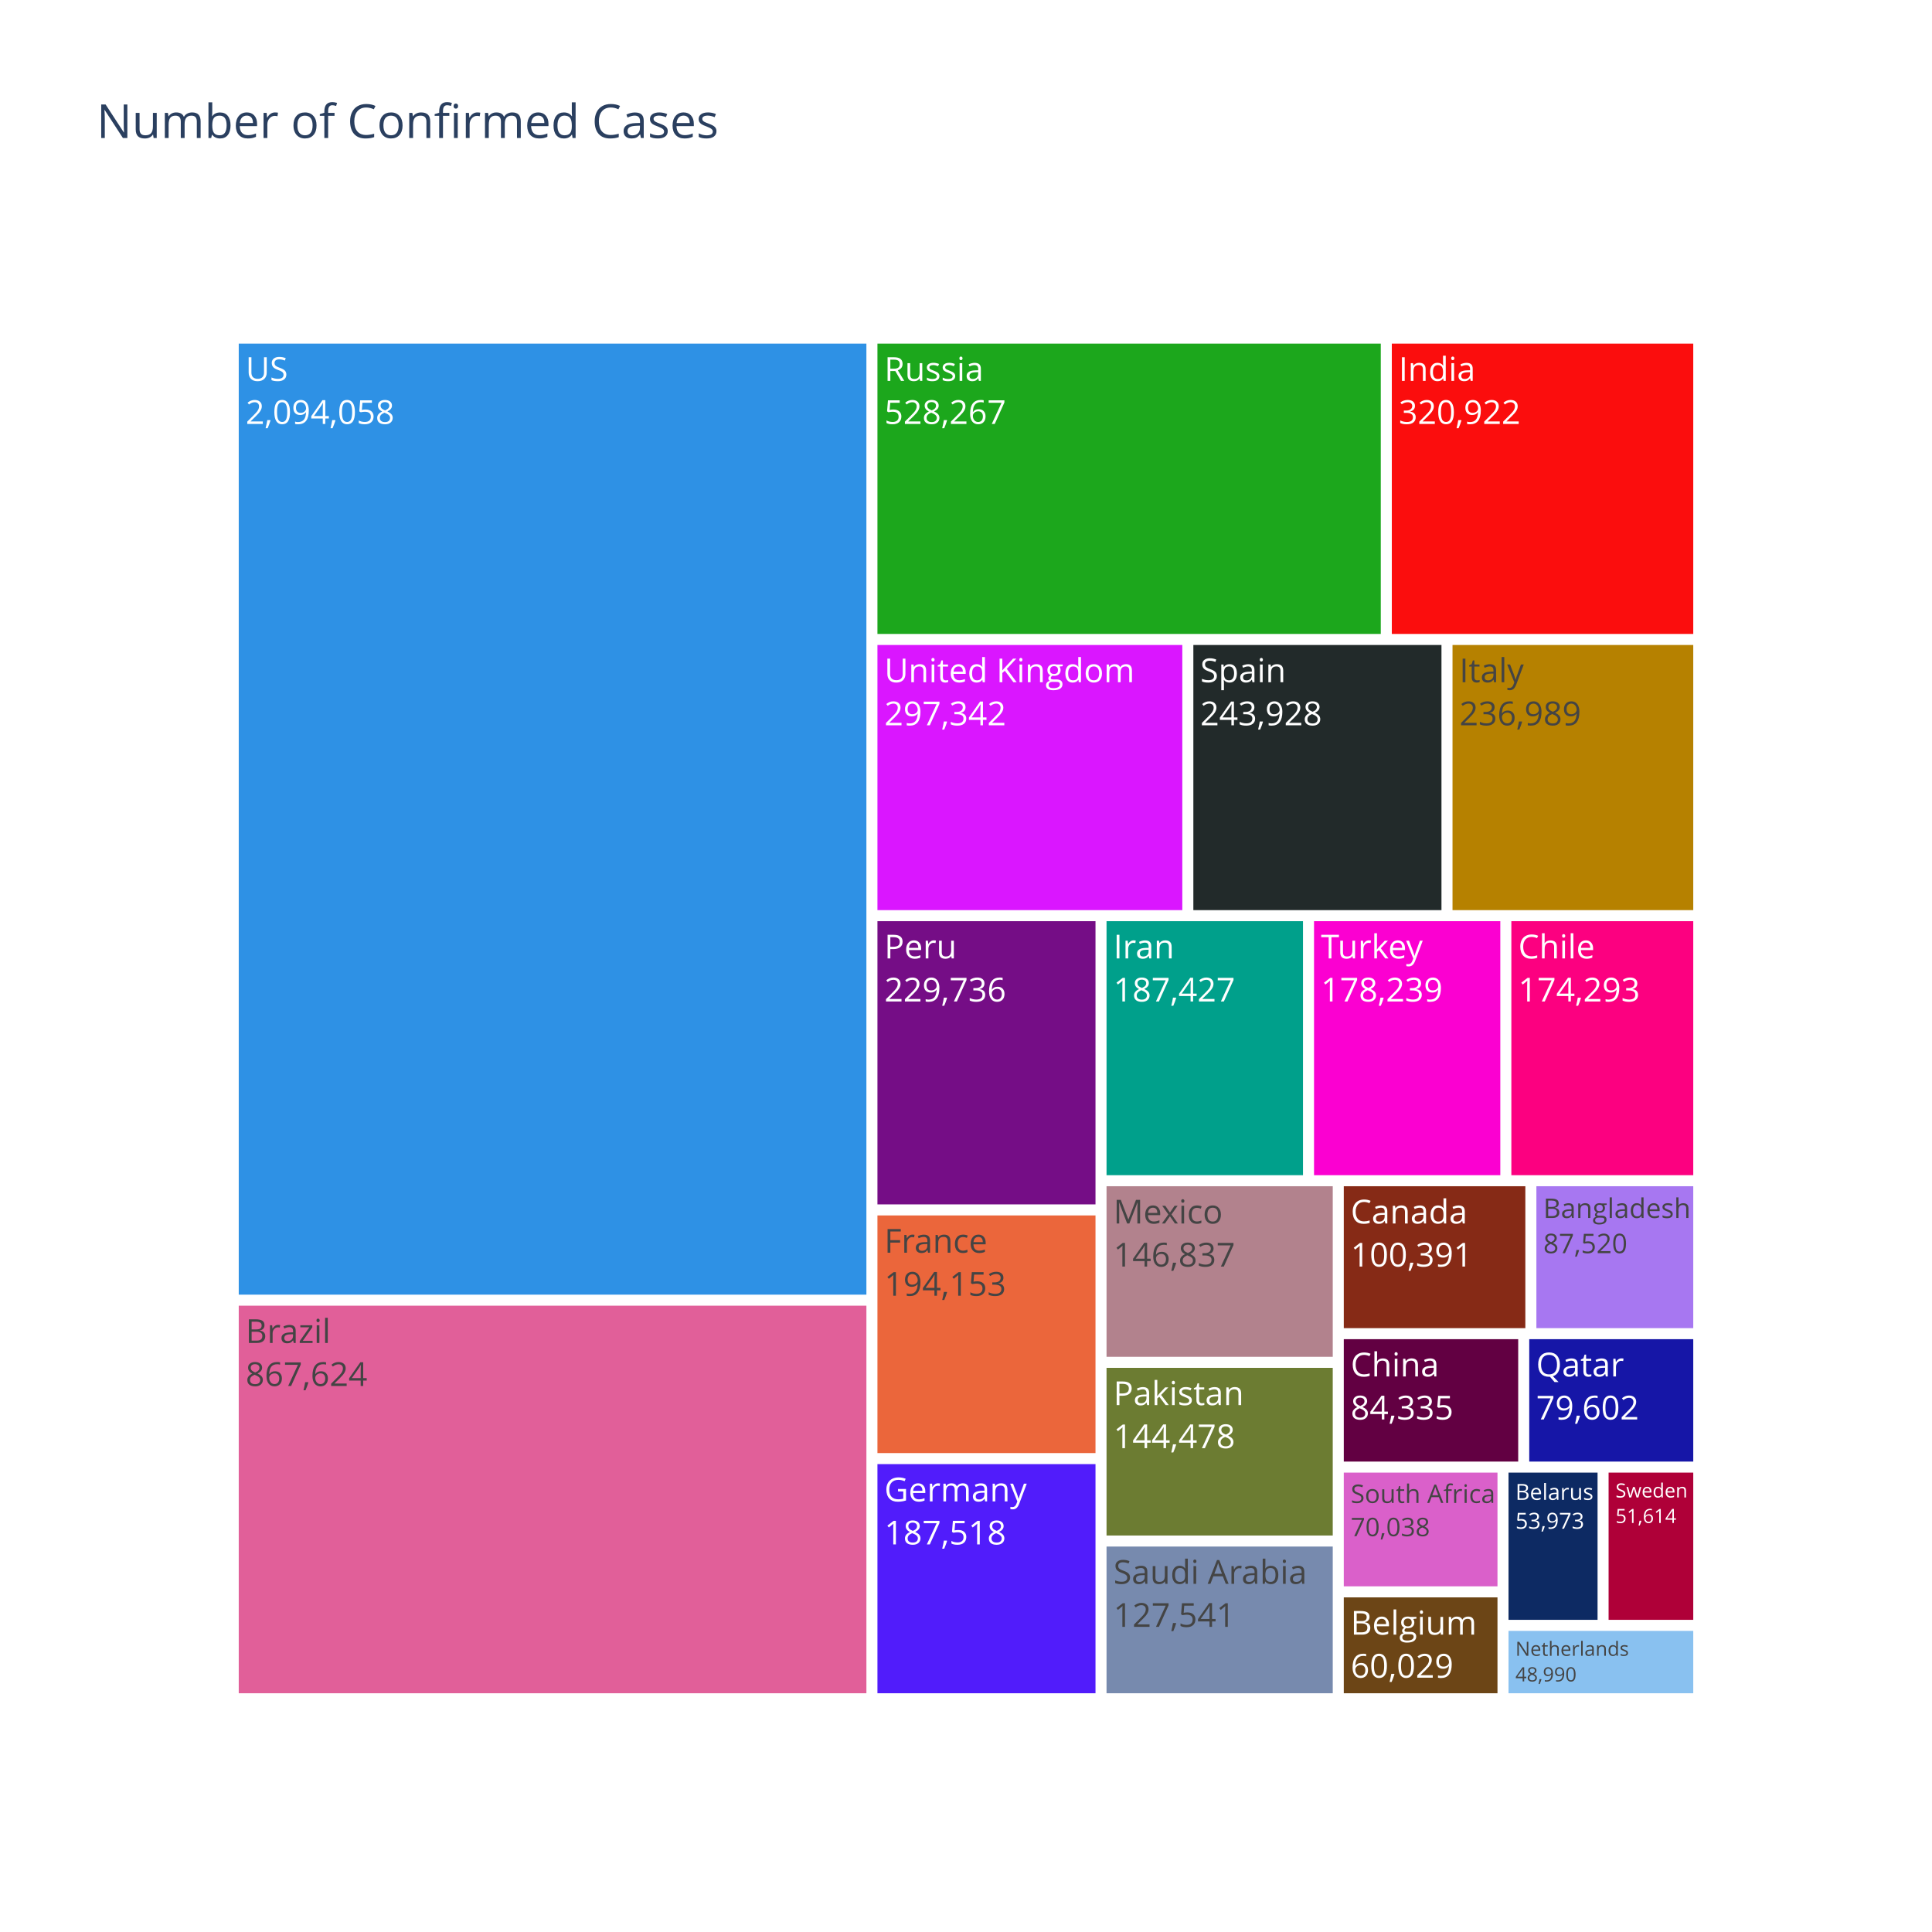
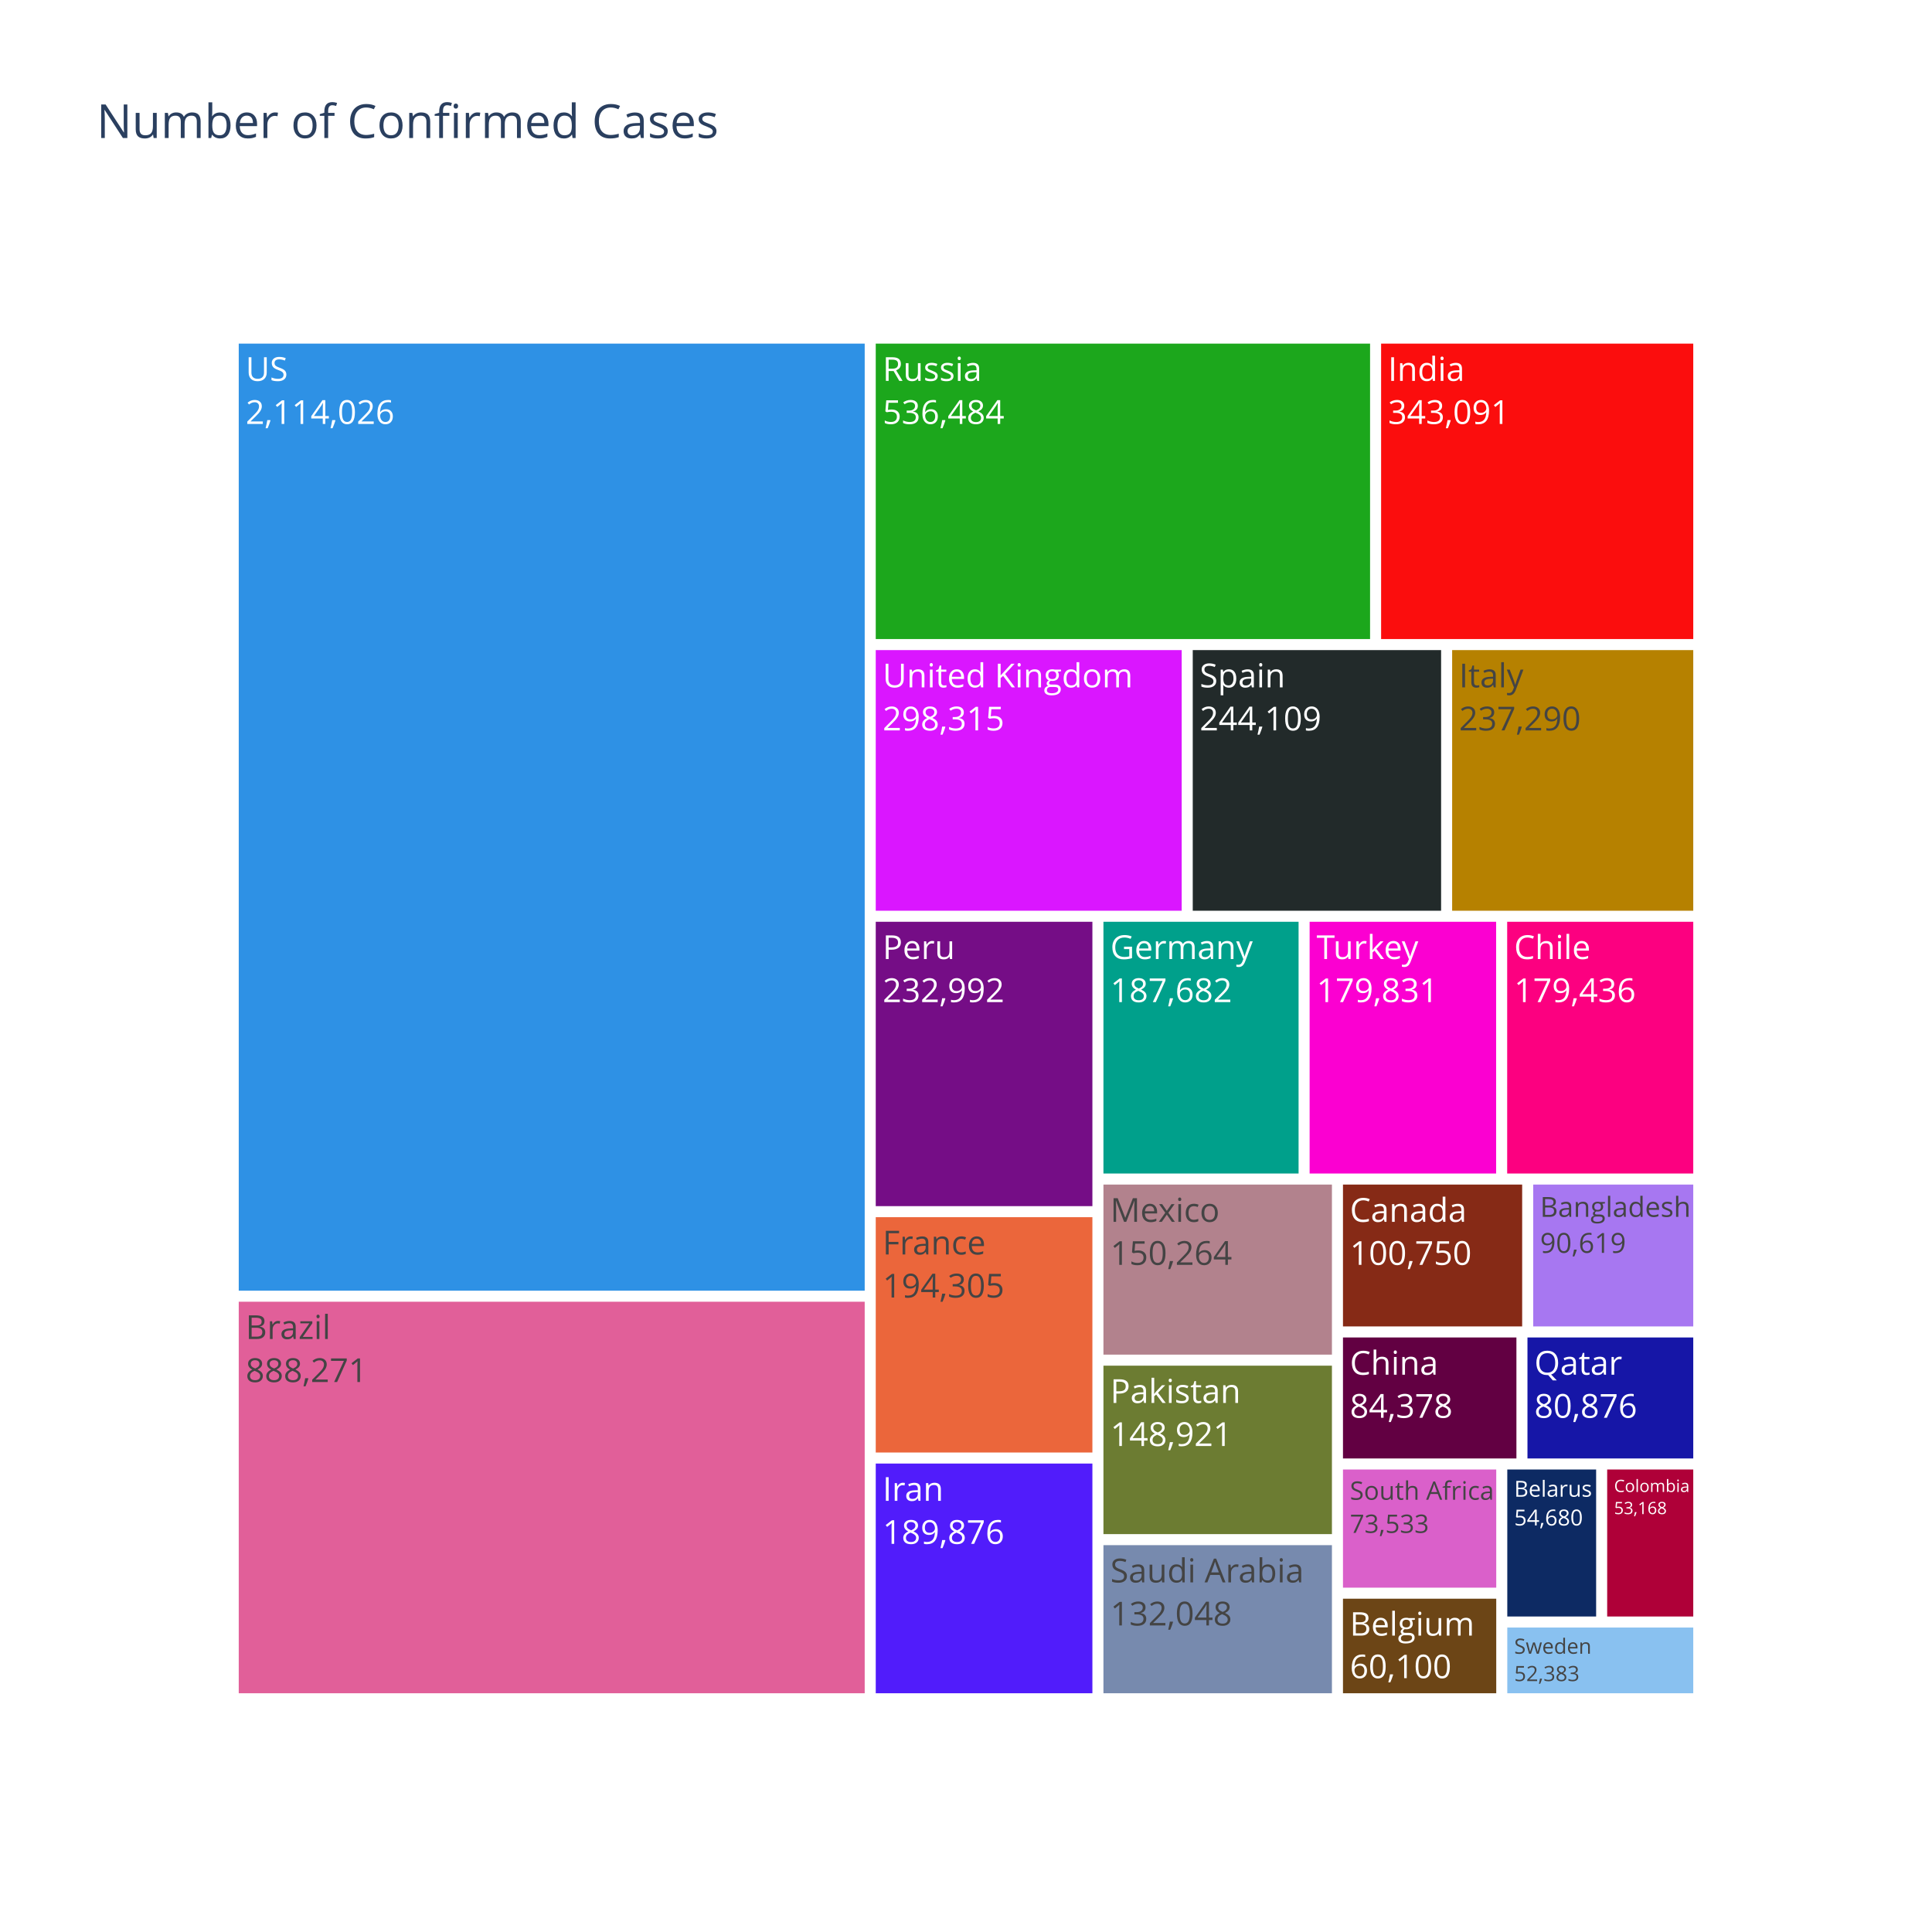
<svg xmlns="http://www.w3.org/2000/svg" class="main-svg" width="700" height="700" style="" viewBox="0 0 700 700">
  <rect x="0" y="0" width="700" height="700" style="fill: rgb(255, 255, 255); fill-opacity: 1;" />
-   <defs id="defs-140cae">
+   <defs id="defs-213617">
    <g class="clips" />
    <g class="gradients" />
  </defs>
  <g class="bglayer" />
  <g class="layer-below">
    <g class="imagelayer" />
    <g class="shapelayer" />
  </g>
  <g class="cartesianlayer" />
  <g class="polarlayer" />
  <g class="ternarylayer" />
  <g class="geolayer" />
  <g class="funnelarealayer" />
  <g class="pielayer" />
  <g class="treemaplayer">
    <g class="trace treemap" style="opacity: 1;">
      <g class="slice cursor-pointer">
        <path class="surface" d="M80,100L620,100L620,620L80,620Z" style="pointer-events: all; stroke-width: 0; fill: rgb(0, 0, 0); fill-opacity: 0; stroke: rgb(0, 0, 0); stroke-opacity: 0; opacity: 0;" />
        <g class="slicetext">
          <text data-notex="1" class="slicetext" text-anchor="start" x="0" y="0" style="font-family: 'Open Sans', verdana, arial, sans-serif; font-size: 12px; fill: rgb(42, 63, 95); fill-opacity: 1; white-space: pre;" transform="translate(86,114)"> </text>
        </g>
      </g>
      <g class="slice cursor-pointer">
-         <path class="surface" d="M86,124L314.414,124L314.414,469.576L86,469.576Z" style="pointer-events: all; stroke-width: 1; fill: rgb(46, 145, 229); fill-opacity: 1; stroke: rgb(255, 255, 255); stroke-opacity: 1; opacity: 1;" />
+         <path class="surface" d="M86,124L313.798,124L313.798,468.139L86,468.139Z" style="pointer-events: all; stroke-width: 1; fill: rgb(46, 145, 229); fill-opacity: 1; stroke: rgb(255, 255, 255); stroke-opacity: 1; opacity: 1;" />
        <g class="slicetext">
          <text data-notex="1" class="slicetext" text-anchor="start" x="0" y="0" style="font-family: 'Open Sans', verdana, arial, sans-serif; font-size: 12px; fill: rgb(255, 255, 255); fill-opacity: 1; white-space: pre;" transform="translate(89,138)">
            <tspan class="line" dy="0em" x="0" y="0">US</tspan>
-             <tspan class="line" dy="1.3em" x="0" y="0">2,094,058</tspan>
-           </text>
-         </g>
-       </g>
-       <g class="slice cursor-pointer">
-         <path class="surface" d="M86,472.576L314.414,472.576L314.414,614L86,614Z" style="pointer-events: all; stroke-width: 1; fill: rgb(225, 95, 153); fill-opacity: 1; stroke: rgb(255, 255, 255); stroke-opacity: 1; opacity: 1;" />
-         <g class="slicetext">
-           <text data-notex="1" class="slicetext" text-anchor="start" x="0" y="0" style="font-family: 'Open Sans', verdana, arial, sans-serif; font-size: 12px; fill: rgb(68, 68, 68); fill-opacity: 1; white-space: pre;" transform="translate(89,486.5758)">
+             <tspan class="line" dy="1.3em" x="0" y="0">2,114,026</tspan>
+           </text>
+         </g>
+       </g>
+       <g class="slice cursor-pointer">
+         <path class="surface" d="M86,471.139L313.798,471.139L313.798,614L86,614Z" style="pointer-events: all; stroke-width: 1; fill: rgb(225, 95, 153); fill-opacity: 1; stroke: rgb(255, 255, 255); stroke-opacity: 1; opacity: 1;" />
+         <g class="slicetext">
+           <text data-notex="1" class="slicetext" text-anchor="start" x="0" y="0" style="font-family: 'Open Sans', verdana, arial, sans-serif; font-size: 12px; fill: rgb(68, 68, 68); fill-opacity: 1; white-space: pre;" transform="translate(89,485.1391)">
            <tspan class="line" dy="0em" x="0" y="0">Brazil</tspan>
-             <tspan class="line" dy="1.3em" x="0" y="0">867,624</tspan>
-           </text>
-         </g>
-       </g>
-       <g class="slice cursor-pointer">
-         <path class="surface" d="M317.414,124L500.782,124L500.782,230.189L317.414,230.189Z" style="pointer-events: all; stroke-width: 1; fill: rgb(28, 167, 28); fill-opacity: 1; stroke: rgb(255, 255, 255); stroke-opacity: 1; opacity: 1;" />
-         <g class="slicetext">
-           <text data-notex="1" class="slicetext" text-anchor="start" x="0" y="0" style="font-family: 'Open Sans', verdana, arial, sans-serif; font-size: 12px; fill: rgb(255, 255, 255); fill-opacity: 1; white-space: pre;" transform="translate(320.414,138)">
+             <tspan class="line" dy="1.3em" x="0" y="0">888,271</tspan>
+           </text>
+         </g>
+       </g>
+       <g class="slice cursor-pointer">
+         <path class="surface" d="M316.798,124L496.902,124L496.902,232.041L316.798,232.041Z" style="pointer-events: all; stroke-width: 1; fill: rgb(28, 167, 28); fill-opacity: 1; stroke: rgb(255, 255, 255); stroke-opacity: 1; opacity: 1;" />
+         <g class="slicetext">
+           <text data-notex="1" class="slicetext" text-anchor="start" x="0" y="0" style="font-family: 'Open Sans', verdana, arial, sans-serif; font-size: 12px; fill: rgb(255, 255, 255); fill-opacity: 1; white-space: pre;" transform="translate(319.7979,138)">
            <tspan class="line" dy="0em" x="0" y="0">Russia</tspan>
-             <tspan class="line" dy="1.3em" x="0" y="0">528,267</tspan>
-           </text>
-         </g>
-       </g>
-       <g class="slice cursor-pointer">
-         <path class="surface" d="M503.782,124L614,124L614,230.189L503.782,230.189Z" style="pointer-events: all; stroke-width: 1; fill: rgb(251, 13, 13); fill-opacity: 1; stroke: rgb(255, 255, 255); stroke-opacity: 1; opacity: 1;" />
-         <g class="slicetext">
-           <text data-notex="1" class="slicetext" text-anchor="start" x="0" y="0" style="font-family: 'Open Sans', verdana, arial, sans-serif; font-size: 12px; fill: rgb(255, 255, 255); fill-opacity: 1; white-space: pre;" transform="translate(506.7817,138)">
+             <tspan class="line" dy="1.3em" x="0" y="0">536,484</tspan>
+           </text>
+         </g>
+       </g>
+       <g class="slice cursor-pointer">
+         <path class="surface" d="M499.902,124L614,124L614,232.041L499.902,232.041Z" style="pointer-events: all; stroke-width: 1; fill: rgb(251, 13, 13); fill-opacity: 1; stroke: rgb(255, 255, 255); stroke-opacity: 1; opacity: 1;" />
+         <g class="slicetext">
+           <text data-notex="1" class="slicetext" text-anchor="start" x="0" y="0" style="font-family: 'Open Sans', verdana, arial, sans-serif; font-size: 12px; fill: rgb(255, 255, 255); fill-opacity: 1; white-space: pre;" transform="translate(502.9018,138)">
            <tspan class="line" dy="0em" x="0" y="0">India</tspan>
-             <tspan class="line" dy="1.3em" x="0" y="0">320,922</tspan>
-           </text>
-         </g>
-       </g>
-       <g class="slice cursor-pointer">
-         <path class="surface" d="M317.414,233.189L428.874,233.189L428.874,330.259L317.414,330.259Z" style="pointer-events: all; stroke-width: 1; fill: rgb(218, 22, 255); fill-opacity: 1; stroke: rgb(255, 255, 255); stroke-opacity: 1; opacity: 1;" />
-         <g class="slicetext">
-           <text data-notex="1" class="slicetext" text-anchor="start" x="0" y="0" style="font-family: 'Open Sans', verdana, arial, sans-serif; font-size: 12px; fill: rgb(255, 255, 255); fill-opacity: 1; white-space: pre;" transform="translate(320.414,247.1895)">
+             <tspan class="line" dy="1.3em" x="0" y="0">343,091</tspan>
+           </text>
+         </g>
+       </g>
+       <g class="slice cursor-pointer">
+         <path class="surface" d="M316.798,235.041L428.654,235.041L428.654,330.476L316.798,330.476Z" style="pointer-events: all; stroke-width: 1; fill: rgb(218, 22, 255); fill-opacity: 1; stroke: rgb(255, 255, 255); stroke-opacity: 1; opacity: 1;" />
+         <g class="slicetext">
+           <text data-notex="1" class="slicetext" text-anchor="start" x="0" y="0" style="font-family: 'Open Sans', verdana, arial, sans-serif; font-size: 12px; fill: rgb(255, 255, 255); fill-opacity: 1; white-space: pre;" transform="translate(319.7979,249.0412)">
            <tspan class="line" dy="0em" x="0" y="0">United Kingdom</tspan>
-             <tspan class="line" dy="1.3em" x="0" y="0">297,342</tspan>
-           </text>
-         </g>
-       </g>
-       <g class="slice cursor-pointer">
-         <path class="surface" d="M431.874,233.189L522.773,233.189L522.773,330.259L431.874,330.259Z" style="pointer-events: all; stroke-width: 1; fill: rgb(34, 42, 42); fill-opacity: 1; stroke: rgb(255, 255, 255); stroke-opacity: 1; opacity: 1;" />
-         <g class="slicetext">
-           <text data-notex="1" class="slicetext" text-anchor="start" x="0" y="0" style="font-family: 'Open Sans', verdana, arial, sans-serif; font-size: 12px; fill: rgb(255, 255, 255); fill-opacity: 1; white-space: pre;" transform="translate(434.8739,247.1895)">
+             <tspan class="line" dy="1.3em" x="0" y="0">298,315</tspan>
+           </text>
+         </g>
+       </g>
+       <g class="slice cursor-pointer">
+         <path class="surface" d="M431.654,235.041L522.64,235.041L522.64,330.476L431.654,330.476Z" style="pointer-events: all; stroke-width: 1; fill: rgb(34, 42, 42); fill-opacity: 1; stroke: rgb(255, 255, 255); stroke-opacity: 1; opacity: 1;" />
+         <g class="slicetext">
+           <text data-notex="1" class="slicetext" text-anchor="start" x="0" y="0" style="font-family: 'Open Sans', verdana, arial, sans-serif; font-size: 12px; fill: rgb(255, 255, 255); fill-opacity: 1; white-space: pre;" transform="translate(434.6538,249.0412)">
            <tspan class="line" dy="0em" x="0" y="0">Spain</tspan>
-             <tspan class="line" dy="1.3em" x="0" y="0">243,928</tspan>
-           </text>
-         </g>
-       </g>
-       <g class="slice cursor-pointer">
-         <path class="surface" d="M525.773,233.189L614,233.189L614,330.259L525.773,330.259Z" style="pointer-events: all; stroke-width: 1; fill: rgb(182, 129, 0); fill-opacity: 1; stroke: rgb(255, 255, 255); stroke-opacity: 1; opacity: 1;" />
-         <g class="slicetext">
-           <text data-notex="1" class="slicetext" text-anchor="start" x="0" y="0" style="font-family: 'Open Sans', verdana, arial, sans-serif; font-size: 12px; fill: rgb(68, 68, 68); fill-opacity: 1; white-space: pre;" transform="translate(528.7725,247.1895)">
+             <tspan class="line" dy="1.3em" x="0" y="0">244,109</tspan>
+           </text>
+         </g>
+       </g>
+       <g class="slice cursor-pointer">
+         <path class="surface" d="M525.64,235.041L614,235.041L614,330.476L525.64,330.476Z" style="pointer-events: all; stroke-width: 1; fill: rgb(182, 129, 0); fill-opacity: 1; stroke: rgb(255, 255, 255); stroke-opacity: 1; opacity: 1;" />
+         <g class="slicetext">
+           <text data-notex="1" class="slicetext" text-anchor="start" x="0" y="0" style="font-family: 'Open Sans', verdana, arial, sans-serif; font-size: 12px; fill: rgb(68, 68, 68); fill-opacity: 1; white-space: pre;" transform="translate(528.6396,249.0412)">
            <tspan class="line" dy="0em" x="0" y="0">Italy</tspan>
-             <tspan class="line" dy="1.3em" x="0" y="0">236,989</tspan>
-           </text>
-         </g>
-       </g>
-       <g class="slice cursor-pointer">
-         <path class="surface" d="M317.414,333.259L397.419,333.259L397.419,436.874L317.414,436.874Z" style="pointer-events: all; stroke-width: 1; fill: rgb(117, 13, 134); fill-opacity: 1; stroke: rgb(255, 255, 255); stroke-opacity: 1; opacity: 1;" />
-         <g class="slicetext">
-           <text data-notex="1" class="slicetext" text-anchor="start" x="0" y="0" style="font-family: 'Open Sans', verdana, arial, sans-serif; font-size: 12px; fill: rgb(255, 255, 255); fill-opacity: 1; white-space: pre;" transform="translate(320.414,347.2587)">
+             <tspan class="line" dy="1.3em" x="0" y="0">237,290</tspan>
+           </text>
+         </g>
+       </g>
+       <g class="slice cursor-pointer">
+         <path class="surface" d="M316.798,333.476L396.296,333.476L396.296,437.51L316.798,437.51Z" style="pointer-events: all; stroke-width: 1; fill: rgb(117, 13, 134); fill-opacity: 1; stroke: rgb(255, 255, 255); stroke-opacity: 1; opacity: 1;" />
+         <g class="slicetext">
+           <text data-notex="1" class="slicetext" text-anchor="start" x="0" y="0" style="font-family: 'Open Sans', verdana, arial, sans-serif; font-size: 12px; fill: rgb(255, 255, 255); fill-opacity: 1; white-space: pre;" transform="translate(319.7979,347.4756)">
            <tspan class="line" dy="0em" x="0" y="0">Peru</tspan>
-             <tspan class="line" dy="1.3em" x="0" y="0">229,736</tspan>
-           </text>
-         </g>
-       </g>
-       <g class="slice cursor-pointer">
-         <path class="surface" d="M317.414,439.874L397.419,439.874L397.419,526.977L317.414,526.977Z" style="pointer-events: all; stroke-width: 1; fill: rgb(235, 102, 59); fill-opacity: 1; stroke: rgb(255, 255, 255); stroke-opacity: 1; opacity: 1;" />
-         <g class="slicetext">
-           <text data-notex="1" class="slicetext" text-anchor="start" x="0" y="0" style="font-family: 'Open Sans', verdana, arial, sans-serif; font-size: 12px; fill: rgb(68, 68, 68); fill-opacity: 1; white-space: pre;" transform="translate(320.414,453.8744)">
+             <tspan class="line" dy="1.3em" x="0" y="0">232,992</tspan>
+           </text>
+         </g>
+       </g>
+       <g class="slice cursor-pointer">
+         <path class="surface" d="M316.798,440.51L396.296,440.51L396.296,526.772L316.798,526.772Z" style="pointer-events: all; stroke-width: 1; fill: rgb(235, 102, 59); fill-opacity: 1; stroke: rgb(255, 255, 255); stroke-opacity: 1; opacity: 1;" />
+         <g class="slicetext">
+           <text data-notex="1" class="slicetext" text-anchor="start" x="0" y="0" style="font-family: 'Open Sans', verdana, arial, sans-serif; font-size: 12px; fill: rgb(68, 68, 68); fill-opacity: 1; white-space: pre;" transform="translate(319.7979,454.5103)">
            <tspan class="line" dy="0em" x="0" y="0">France</tspan>
-             <tspan class="line" dy="1.3em" x="0" y="0">194,153</tspan>
-           </text>
-         </g>
-       </g>
-       <g class="slice cursor-pointer">
-         <path class="surface" d="M317.414,529.977L397.419,529.977L397.419,614L317.414,614Z" style="pointer-events: all; stroke-width: 1; fill: rgb(81, 28, 251); fill-opacity: 1; stroke: rgb(255, 255, 255); stroke-opacity: 1; opacity: 1;" />
-         <g class="slicetext">
-           <text data-notex="1" class="slicetext" text-anchor="start" x="0" y="0" style="font-family: 'Open Sans', verdana, arial, sans-serif; font-size: 12px; fill: rgb(255, 255, 255); fill-opacity: 1; white-space: pre;" transform="translate(320.414,543.9768)">
+             <tspan class="line" dy="1.3em" x="0" y="0">194,305</tspan>
+           </text>
+         </g>
+       </g>
+       <g class="slice cursor-pointer">
+         <path class="surface" d="M316.798,529.772L396.296,529.772L396.296,614L316.798,614Z" style="pointer-events: all; stroke-width: 1; fill: rgb(81, 28, 251); fill-opacity: 1; stroke: rgb(255, 255, 255); stroke-opacity: 1; opacity: 1;" />
+         <g class="slicetext">
+           <text data-notex="1" class="slicetext" text-anchor="start" x="0" y="0" style="font-family: 'Open Sans', verdana, arial, sans-serif; font-size: 12px; fill: rgb(255, 255, 255); fill-opacity: 1; white-space: pre;" transform="translate(319.7979,543.7725)">
+             <tspan class="line" dy="0em" x="0" y="0">Iran</tspan>
+             <tspan class="line" dy="1.3em" x="0" y="0">189,876</tspan>
+           </text>
+         </g>
+       </g>
+       <g class="slice cursor-pointer">
+         <path class="surface" d="M399.296,333.476L470.999,333.476L470.999,425.69L399.296,425.69Z" style="pointer-events: all; stroke-width: 1; fill: rgb(0, 160, 139); fill-opacity: 1; stroke: rgb(255, 255, 255); stroke-opacity: 1; opacity: 1;" />
+         <g class="slicetext">
+           <text data-notex="1" class="slicetext" text-anchor="start" x="0" y="0" style="font-family: 'Open Sans', verdana, arial, sans-serif; font-size: 12px; fill: rgb(255, 255, 255); fill-opacity: 1; white-space: pre;" transform="translate(402.2955,347.4756)">
            <tspan class="line" dy="0em" x="0" y="0">Germany</tspan>
-             <tspan class="line" dy="1.3em" x="0" y="0">187,518</tspan>
-           </text>
-         </g>
-       </g>
-       <g class="slice cursor-pointer">
-         <path class="surface" d="M400.419,333.259L472.597,333.259L472.597,426.296L400.419,426.296Z" style="pointer-events: all; stroke-width: 1; fill: rgb(0, 160, 139); fill-opacity: 1; stroke: rgb(255, 255, 255); stroke-opacity: 1; opacity: 1;" />
-         <g class="slicetext">
-           <text data-notex="1" class="slicetext" text-anchor="start" x="0" y="0" style="font-family: 'Open Sans', verdana, arial, sans-serif; font-size: 12px; fill: rgb(255, 255, 255); fill-opacity: 1; white-space: pre;" transform="translate(403.4193,347.2587)">
-             <tspan class="line" dy="0em" x="0" y="0">Iran</tspan>
-             <tspan class="line" dy="1.3em" x="0" y="0">187,427</tspan>
-           </text>
-         </g>
-       </g>
-       <g class="slice cursor-pointer">
-         <path class="surface" d="M475.597,333.259L544.09,333.259L544.09,426.296L475.597,426.296Z" style="pointer-events: all; stroke-width: 1; fill: rgb(251, 0, 209); fill-opacity: 1; stroke: rgb(255, 255, 255); stroke-opacity: 1; opacity: 1;" />
-         <g class="slicetext">
-           <text data-notex="1" class="slicetext" text-anchor="start" x="0" y="0" style="font-family: 'Open Sans', verdana, arial, sans-serif; font-size: 12px; fill: rgb(255, 255, 255); fill-opacity: 1; white-space: pre;" transform="translate(478.5973,347.2587)">
+             <tspan class="line" dy="1.3em" x="0" y="0">187,682</tspan>
+           </text>
+         </g>
+       </g>
+       <g class="slice cursor-pointer">
+         <path class="surface" d="M473.999,333.476L542.578,333.476L542.578,425.69L473.999,425.69Z" style="pointer-events: all; stroke-width: 1; fill: rgb(251, 0, 209); fill-opacity: 1; stroke: rgb(255, 255, 255); stroke-opacity: 1; opacity: 1;" />
+         <g class="slicetext">
+           <text data-notex="1" class="slicetext" text-anchor="start" x="0" y="0" style="font-family: 'Open Sans', verdana, arial, sans-serif; font-size: 12px; fill: rgb(255, 255, 255); fill-opacity: 1; white-space: pre;" transform="translate(476.9994,347.4756)">
            <tspan class="line" dy="0em" x="0" y="0">Turkey</tspan>
-             <tspan class="line" dy="1.3em" x="0" y="0">178,239</tspan>
-           </text>
-         </g>
-       </g>
-       <g class="slice cursor-pointer">
-         <path class="surface" d="M547.09,333.259L614,333.259L614,426.296L547.09,426.296Z" style="pointer-events: all; stroke-width: 1; fill: rgb(252, 0, 128); fill-opacity: 1; stroke: rgb(255, 255, 255); stroke-opacity: 1; opacity: 1;" />
-         <g class="slicetext">
-           <text data-notex="1" class="slicetext" text-anchor="start" x="0" y="0" style="font-family: 'Open Sans', verdana, arial, sans-serif; font-size: 12px; fill: rgb(255, 255, 255); fill-opacity: 1; white-space: pre;" transform="translate(550.0901,347.2587)">
+             <tspan class="line" dy="1.3em" x="0" y="0">179,831</tspan>
+           </text>
+         </g>
+       </g>
+       <g class="slice cursor-pointer">
+         <path class="surface" d="M545.578,333.476L614,333.476L614,425.69L545.578,425.69Z" style="pointer-events: all; stroke-width: 1; fill: rgb(252, 0, 128); fill-opacity: 1; stroke: rgb(255, 255, 255); stroke-opacity: 1; opacity: 1;" />
+         <g class="slicetext">
+           <text data-notex="1" class="slicetext" text-anchor="start" x="0" y="0" style="font-family: 'Open Sans', verdana, arial, sans-serif; font-size: 12px; fill: rgb(255, 255, 255); fill-opacity: 1; white-space: pre;" transform="translate(548.5783,347.4756)">
            <tspan class="line" dy="0em" x="0" y="0">Chile</tspan>
-             <tspan class="line" dy="1.3em" x="0" y="0">174,293</tspan>
-           </text>
-         </g>
-       </g>
-       <g class="slice cursor-pointer">
-         <path class="surface" d="M400.419,429.296L483.378,429.296L483.378,492.099L400.419,492.099Z" style="pointer-events: all; stroke-width: 1; fill: rgb(178, 130, 141); fill-opacity: 1; stroke: rgb(255, 255, 255); stroke-opacity: 1; opacity: 1;" />
-         <g class="slicetext">
-           <text data-notex="1" class="slicetext" text-anchor="start" x="0" y="0" style="font-family: 'Open Sans', verdana, arial, sans-serif; font-size: 12px; fill: rgb(68, 68, 68); fill-opacity: 1; white-space: pre;" transform="translate(403.4193,443.2958)">
+             <tspan class="line" dy="1.3em" x="0" y="0">179,436</tspan>
+           </text>
+         </g>
+       </g>
+       <g class="slice cursor-pointer">
+         <path class="surface" d="M399.296,428.69L483.084,428.69L483.084,491.307L399.296,491.307Z" style="pointer-events: all; stroke-width: 1; fill: rgb(178, 130, 141); fill-opacity: 1; stroke: rgb(255, 255, 255); stroke-opacity: 1; opacity: 1;" />
+         <g class="slicetext">
+           <text data-notex="1" class="slicetext" text-anchor="start" x="0" y="0" style="font-family: 'Open Sans', verdana, arial, sans-serif; font-size: 12px; fill: rgb(68, 68, 68); fill-opacity: 1; white-space: pre;" transform="translate(402.2955,442.6904)">
            <tspan class="line" dy="0em" x="0" y="0">Mexico</tspan>
-             <tspan class="line" dy="1.3em" x="0" y="0">146,837</tspan>
-           </text>
-         </g>
-       </g>
-       <g class="slice cursor-pointer">
-         <path class="surface" d="M400.419,495.099L483.378,495.099L483.378,556.844L400.419,556.844Z" style="pointer-events: all; stroke-width: 1; fill: rgb(108, 124, 50); fill-opacity: 1; stroke: rgb(255, 255, 255); stroke-opacity: 1; opacity: 1;" />
-         <g class="slicetext">
-           <text data-notex="1" class="slicetext" text-anchor="start" x="0" y="0" style="font-family: 'Open Sans', verdana, arial, sans-serif; font-size: 12px; fill: rgb(255, 255, 255); fill-opacity: 1; white-space: pre;" transform="translate(403.4193,509.0987)">
+             <tspan class="line" dy="1.3em" x="0" y="0">150,264</tspan>
+           </text>
+         </g>
+       </g>
+       <g class="slice cursor-pointer">
+         <path class="surface" d="M399.296,494.307L483.084,494.307L483.084,556.338L399.296,556.338Z" style="pointer-events: all; stroke-width: 1; fill: rgb(108, 124, 50); fill-opacity: 1; stroke: rgb(255, 255, 255); stroke-opacity: 1; opacity: 1;" />
+         <g class="slicetext">
+           <text data-notex="1" class="slicetext" text-anchor="start" x="0" y="0" style="font-family: 'Open Sans', verdana, arial, sans-serif; font-size: 12px; fill: rgb(255, 255, 255); fill-opacity: 1; white-space: pre;" transform="translate(402.2955,508.3072)">
            <tspan class="line" dy="0em" x="0" y="0">Pakistan</tspan>
-             <tspan class="line" dy="1.3em" x="0" y="0">144,478</tspan>
-           </text>
-         </g>
-       </g>
-       <g class="slice cursor-pointer">
-         <path class="surface" d="M400.419,559.844L483.378,559.844L483.378,614L400.419,614Z" style="pointer-events: all; stroke-width: 1; fill: rgb(119, 138, 174); fill-opacity: 1; stroke: rgb(255, 255, 255); stroke-opacity: 1; opacity: 1;" />
-         <g class="slicetext">
-           <text data-notex="1" class="slicetext" text-anchor="start" x="0" y="0" style="font-family: 'Open Sans', verdana, arial, sans-serif; font-size: 12px; fill: rgb(68, 68, 68); fill-opacity: 1; white-space: pre;" transform="translate(403.4193,573.8444)">
+             <tspan class="line" dy="1.3em" x="0" y="0">148,921</tspan>
+           </text>
+         </g>
+       </g>
+       <g class="slice cursor-pointer">
+         <path class="surface" d="M399.296,559.338L483.084,559.338L483.084,614L399.296,614Z" style="pointer-events: all; stroke-width: 1; fill: rgb(119, 138, 174); fill-opacity: 1; stroke: rgb(255, 255, 255); stroke-opacity: 1; opacity: 1;" />
+         <g class="slicetext">
+           <text data-notex="1" class="slicetext" text-anchor="start" x="0" y="0" style="font-family: 'Open Sans', verdana, arial, sans-serif; font-size: 12px; fill: rgb(68, 68, 68); fill-opacity: 1; white-space: pre;" transform="translate(402.2955,573.3376)">
            <tspan class="line" dy="0em" x="0" y="0">Saudi Arabia</tspan>
-             <tspan class="line" dy="1.3em" x="0" y="0">127,541</tspan>
-           </text>
-         </g>
-       </g>
-       <g class="slice cursor-pointer">
-         <path class="surface" d="M486.378,429.296L553.162,429.296L553.162,481.712L486.378,481.712Z" style="pointer-events: all; stroke-width: 1; fill: rgb(134, 42, 22); fill-opacity: 1; stroke: rgb(255, 255, 255); stroke-opacity: 1; opacity: 1;" />
-         <g class="slicetext">
-           <text data-notex="1" class="slicetext" text-anchor="start" x="0" y="0" style="font-family: 'Open Sans', verdana, arial, sans-serif; font-size: 12px; fill: rgb(255, 255, 255); fill-opacity: 1; white-space: pre;" transform="translate(489.3778,443.2958)">
+             <tspan class="line" dy="1.3em" x="0" y="0">132,048</tspan>
+           </text>
+         </g>
+       </g>
+       <g class="slice cursor-pointer">
+         <path class="surface" d="M486.084,428.69L552.008,428.69L552.008,481.09L486.084,481.09Z" style="pointer-events: all; stroke-width: 1; fill: rgb(134, 42, 22); fill-opacity: 1; stroke: rgb(255, 255, 255); stroke-opacity: 1; opacity: 1;" />
+         <g class="slicetext">
+           <text data-notex="1" class="slicetext" text-anchor="start" x="0" y="0" style="font-family: 'Open Sans', verdana, arial, sans-serif; font-size: 12px; fill: rgb(255, 255, 255); fill-opacity: 1; white-space: pre;" transform="translate(489.0845,442.6904)">
            <tspan class="line" dy="0em" x="0" y="0">Canada</tspan>
-             <tspan class="line" dy="1.3em" x="0" y="0">100,391</tspan>
-           </text>
-         </g>
-       </g>
-       <g class="slice cursor-pointer">
-         <path class="surface" d="M556.162,429.296L614,429.296L614,481.712L556.162,481.712Z" style="pointer-events: all; stroke-width: 1; fill: rgb(167, 119, 241); fill-opacity: 1; stroke: rgb(255, 255, 255); stroke-opacity: 1; opacity: 1;" />
-         <g class="slicetext">
-           <text data-notex="1" class="slicetext" text-anchor="start" x="0" y="0" style="font-family: 'Open Sans', verdana, arial, sans-serif; font-size: 12px; fill: rgb(68, 68, 68); fill-opacity: 1; white-space: pre;" transform="translate(559.1624,441.2911)scale(0.8177489)">
+             <tspan class="line" dy="1.3em" x="0" y="0">100,750</tspan>
+           </text>
+         </g>
+       </g>
+       <g class="slice cursor-pointer">
+         <path class="surface" d="M555.008,428.69L614,428.69L614,481.09L555.008,481.09Z" style="pointer-events: all; stroke-width: 1; fill: rgb(167, 119, 241); fill-opacity: 1; stroke: rgb(255, 255, 255); stroke-opacity: 1; opacity: 1;" />
+         <g class="slicetext">
+           <text data-notex="1" class="slicetext" text-anchor="start" x="0" y="0" style="font-family: 'Open Sans', verdana, arial, sans-serif; font-size: 12px; fill: rgb(68, 68, 68); fill-opacity: 1; white-space: pre;" transform="translate(558.0075,440.886)scale(0.8359667)">
            <tspan class="line" dy="0em" x="0" y="0">Bangladesh</tspan>
-             <tspan class="line" dy="1.3em" x="0" y="0">87,520</tspan>
-           </text>
-         </g>
-       </g>
-       <g class="slice cursor-pointer">
-         <path class="surface" d="M486.378,484.712L550.574,484.712L550.574,530.057L486.378,530.057Z" style="pointer-events: all; stroke-width: 1; fill: rgb(98, 0, 66); fill-opacity: 1; stroke: rgb(255, 255, 255); stroke-opacity: 1; opacity: 1;" />
-         <g class="slicetext">
-           <text data-notex="1" class="slicetext" text-anchor="start" x="0" y="0" style="font-family: 'Open Sans', verdana, arial, sans-serif; font-size: 12px; fill: rgb(255, 255, 255); fill-opacity: 1; white-space: pre;" transform="translate(489.3778,498.7116)">
+             <tspan class="line" dy="1.3em" x="0" y="0">90,619</tspan>
+           </text>
+         </g>
+       </g>
+       <g class="slice cursor-pointer">
+         <path class="surface" d="M486.084,484.09L549.929,484.09L549.929,528.929L486.084,528.929Z" style="pointer-events: all; stroke-width: 1; fill: rgb(98, 0, 66); fill-opacity: 1; stroke: rgb(255, 255, 255); stroke-opacity: 1; opacity: 1;" />
+         <g class="slicetext">
+           <text data-notex="1" class="slicetext" text-anchor="start" x="0" y="0" style="font-family: 'Open Sans', verdana, arial, sans-serif; font-size: 12px; fill: rgb(255, 255, 255); fill-opacity: 1; white-space: pre;" transform="translate(489.0845,498.0898)">
            <tspan class="line" dy="0em" x="0" y="0">China</tspan>
-             <tspan class="line" dy="1.3em" x="0" y="0">84,335</tspan>
-           </text>
-         </g>
-       </g>
-       <g class="slice cursor-pointer">
-         <path class="surface" d="M553.574,484.712L614,484.712L614,530.057L553.574,530.057Z" style="pointer-events: all; stroke-width: 1; fill: rgb(22, 22, 167); fill-opacity: 1; stroke: rgb(255, 255, 255); stroke-opacity: 1; opacity: 1;" />
-         <g class="slicetext">
-           <text data-notex="1" class="slicetext" text-anchor="start" x="0" y="0" style="font-family: 'Open Sans', verdana, arial, sans-serif; font-size: 12px; fill: rgb(255, 255, 255); fill-opacity: 1; white-space: pre;" transform="translate(556.5745,498.7116)">
+             <tspan class="line" dy="1.3em" x="0" y="0">84,378</tspan>
+           </text>
+         </g>
+       </g>
+       <g class="slice cursor-pointer">
+         <path class="surface" d="M552.929,484.09L614,484.09L614,528.929L552.929,528.929Z" style="pointer-events: all; stroke-width: 1; fill: rgb(22, 22, 167); fill-opacity: 1; stroke: rgb(255, 255, 255); stroke-opacity: 1; opacity: 1;" />
+         <g class="slicetext">
+           <text data-notex="1" class="slicetext" text-anchor="start" x="0" y="0" style="font-family: 'Open Sans', verdana, arial, sans-serif; font-size: 12px; fill: rgb(255, 255, 255); fill-opacity: 1; white-space: pre;" transform="translate(555.9294,498.0898)">
            <tspan class="line" dy="0em" x="0" y="0">Qatar</tspan>
-             <tspan class="line" dy="1.3em" x="0" y="0">79,602</tspan>
-           </text>
-         </g>
-       </g>
-       <g class="slice cursor-pointer">
-         <path class="surface" d="M486.378,533.057L543.065,533.057L543.065,575.258L486.378,575.258Z" style="pointer-events: all; stroke-width: 1; fill: rgb(218, 96, 202); fill-opacity: 1; stroke: rgb(255, 255, 255); stroke-opacity: 1; opacity: 1;" />
-         <g class="slicetext">
-           <text data-notex="1" class="slicetext" text-anchor="start" x="0" y="0" style="font-family: 'Open Sans', verdana, arial, sans-serif; font-size: 12px; fill: rgb(68, 68, 68); fill-opacity: 1; white-space: pre;" transform="translate(489.3778,544.5433)scale(0.7714599)">
+             <tspan class="line" dy="1.3em" x="0" y="0">80,876</tspan>
+           </text>
+         </g>
+       </g>
+       <g class="slice cursor-pointer">
+         <path class="surface" d="M486.084,531.929L542.618,531.929L542.618,575.74L486.084,575.74Z" style="pointer-events: all; stroke-width: 1; fill: rgb(218, 96, 202); fill-opacity: 1; stroke: rgb(255, 255, 255); stroke-opacity: 1; opacity: 1;" />
+         <g class="slicetext">
+           <text data-notex="1" class="slicetext" text-anchor="start" x="0" y="0" style="font-family: 'Open Sans', verdana, arial, sans-serif; font-size: 12px; fill: rgb(68, 68, 68); fill-opacity: 1; white-space: pre;" transform="translate(489.0845,543.3895)scale(0.7691126)">
            <tspan class="line" dy="0em" x="0" y="0">South Africa</tspan>
-             <tspan class="line" dy="1.3em" x="0" y="0">70,038</tspan>
-           </text>
-         </g>
-       </g>
-       <g class="slice cursor-pointer">
-         <path class="surface" d="M486.378,578.258L543.065,578.258L543.065,614L486.378,614Z" style="pointer-events: all; stroke-width: 1; fill: rgb(108, 69, 22); fill-opacity: 1; stroke: rgb(255, 255, 255); stroke-opacity: 1; opacity: 1;" />
-         <g class="slicetext">
-           <text data-notex="1" class="slicetext" text-anchor="start" x="0" y="0" style="font-family: 'Open Sans', verdana, arial, sans-serif; font-size: 12px; fill: rgb(255, 255, 255); fill-opacity: 1; white-space: pre;" transform="translate(489.3778,592.2584)">
+             <tspan class="line" dy="1.3em" x="0" y="0">73,533</tspan>
+           </text>
+         </g>
+       </g>
+       <g class="slice cursor-pointer">
+         <path class="surface" d="M486.084,578.74L542.618,578.74L542.618,614L486.084,614Z" style="pointer-events: all; stroke-width: 1; fill: rgb(108, 69, 22); fill-opacity: 1; stroke: rgb(255, 255, 255); stroke-opacity: 1; opacity: 1;" />
+         <g class="slicetext">
+           <text data-notex="1" class="slicetext" text-anchor="start" x="0" y="0" style="font-family: 'Open Sans', verdana, arial, sans-serif; font-size: 12px; fill: rgb(255, 255, 255); fill-opacity: 1; white-space: pre;" transform="translate(489.0845,592.6104)scale(0.9881889)">
            <tspan class="line" dy="0em" x="0" y="0">Belgium</tspan>
-             <tspan class="line" dy="1.3em" x="0" y="0">60,029</tspan>
-           </text>
-         </g>
-       </g>
-       <g class="slice cursor-pointer">
-         <path class="surface" d="M546.065,533.057L579.325,533.057L579.325,587.396L546.065,587.396Z" style="pointer-events: all; stroke-width: 1; fill: rgb(13, 42, 99); fill-opacity: 1; stroke: rgb(255, 255, 255); stroke-opacity: 1; opacity: 1;" />
-         <g class="slicetext">
-           <text data-notex="1" class="slicetext" text-anchor="start" x="0" y="0" style="font-family: 'Open Sans', verdana, arial, sans-serif; font-size: 12px; fill: rgb(255, 255, 255); fill-opacity: 1; white-space: pre;" transform="translate(549.0651,543.4271)scale(0.669981)">
+             <tspan class="line" dy="1.3em" x="0" y="0">60,100</tspan>
+           </text>
+         </g>
+       </g>
+       <g class="slice cursor-pointer">
+         <path class="surface" d="M545.618,531.929L578.809,531.929L578.809,586.189L545.618,586.189Z" style="pointer-events: all; stroke-width: 1; fill: rgb(13, 42, 99); fill-opacity: 1; stroke: rgb(255, 255, 255); stroke-opacity: 1; opacity: 1;" />
+         <g class="slicetext">
+           <text data-notex="1" class="slicetext" text-anchor="start" x="0" y="0" style="font-family: 'Open Sans', verdana, arial, sans-serif; font-size: 12px; fill: rgb(255, 255, 255); fill-opacity: 1; white-space: pre;" transform="translate(548.6176,542.2806)scale(0.6683034)">
            <tspan class="line" dy="0em" x="0" y="0">Belarus</tspan>
-             <tspan class="line" dy="1.3em" x="0" y="0">53,973</tspan>
-           </text>
-         </g>
-       </g>
-       <g class="slice cursor-pointer">
-         <path class="surface" d="M582.325,533.057L614,533.057L614,587.396L582.325,587.396Z" style="pointer-events: all; stroke-width: 1; fill: rgb(175, 0, 56); fill-opacity: 1; stroke: rgb(255, 255, 255); stroke-opacity: 1; opacity: 1;" />
-         <g class="slicetext">
-           <text data-notex="1" class="slicetext" text-anchor="start" x="0" y="0" style="font-family: 'Open Sans', verdana, arial, sans-serif; font-size: 12px; fill: rgb(255, 255, 255); fill-opacity: 1; white-space: pre;" transform="translate(585.325,542.5685)scale(0.5919317)">
+             <tspan class="line" dy="1.3em" x="0" y="0">54,680</tspan>
+           </text>
+         </g>
+       </g>
+       <g class="slice cursor-pointer">
+         <path class="surface" d="M581.809,531.929L614,531.929L614,586.189L581.809,586.189Z" style="pointer-events: all; stroke-width: 1; fill: rgb(175, 0, 56); fill-opacity: 1; stroke: rgb(255, 255, 255); stroke-opacity: 1; opacity: 1;" />
+         <g class="slicetext">
+           <text data-notex="1" class="slicetext" text-anchor="start" x="0" y="0" style="font-family: 'Open Sans', verdana, arial, sans-serif; font-size: 12px; fill: rgb(255, 255, 255); fill-opacity: 1; white-space: pre;" transform="translate(584.8092,540.5765)scale(0.5133884)">
+             <tspan class="line" dy="0em" x="0" y="0">Colombia</tspan>
+             <tspan class="line" dy="1.3em" x="0" y="0">53,168</tspan>
+           </text>
+         </g>
+       </g>
+       <g class="slice cursor-pointer">
+         <path class="surface" d="M545.618,589.189L614,589.189L614,614L545.618,614Z" style="pointer-events: all; stroke-width: 1; fill: rgb(137, 193, 240); fill-opacity: 1; stroke: rgb(255, 255, 255); stroke-opacity: 1; opacity: 1;" />
+         <g class="slicetext">
+           <text data-notex="1" class="slicetext" text-anchor="start" x="0" y="0" style="font-family: 'Open Sans', verdana, arial, sans-serif; font-size: 12px; fill: rgb(68, 68, 68); fill-opacity: 1; white-space: pre;" transform="translate(548.6176,599.1771)scale(0.6353218)">
            <tspan class="line" dy="0em" x="0" y="0">Sweden</tspan>
-             <tspan class="line" dy="1.3em" x="0" y="0">51,614</tspan>
-           </text>
-         </g>
-       </g>
-       <g class="slice cursor-pointer">
-         <path class="surface" d="M546.065,590.396L614,590.396L614,614L546.065,614Z" style="pointer-events: all; stroke-width: 1; fill: rgb(137, 193, 240); fill-opacity: 1; stroke: rgb(255, 255, 255); stroke-opacity: 1; opacity: 1;" />
-         <g class="slicetext">
-           <text data-notex="1" class="slicetext" text-anchor="start" x="0" y="0" style="font-family: 'Open Sans', verdana, arial, sans-serif; font-size: 12px; fill: rgb(68, 68, 68); fill-opacity: 1; white-space: pre;" transform="translate(549.0651,599.936)scale(0.5945386)">
-             <tspan class="line" dy="0em" x="0" y="0">Netherlands</tspan>
-             <tspan class="line" dy="1.3em" x="0" y="0">48,990</tspan>
+             <tspan class="line" dy="1.3em" x="0" y="0">52,383</tspan>
          </text>
        </g>
      </g>
    </g>
  </g>
  <g class="sunburstlayer" />
  <g class="glimages" />
-   <defs id="topdefs-140cae">
+   <defs id="topdefs-213617">
    <g class="clips" />
  </defs>
  <g class="layer-above">
    <g class="imagelayer" />
    <g class="shapelayer" />
  </g>
  <g class="infolayer">
    <g class="g-gtitle">
      <text class="gtitle" x="35" y="50" text-anchor="start" dy="0em" style="font-family: 'Open Sans', verdana, arial, sans-serif; font-size: 17px; fill: rgb(42, 63, 95); opacity: 1; font-weight: normal; white-space: pre;">Number of Confirmed Cases</text>
    </g>
  </g>
</svg>
